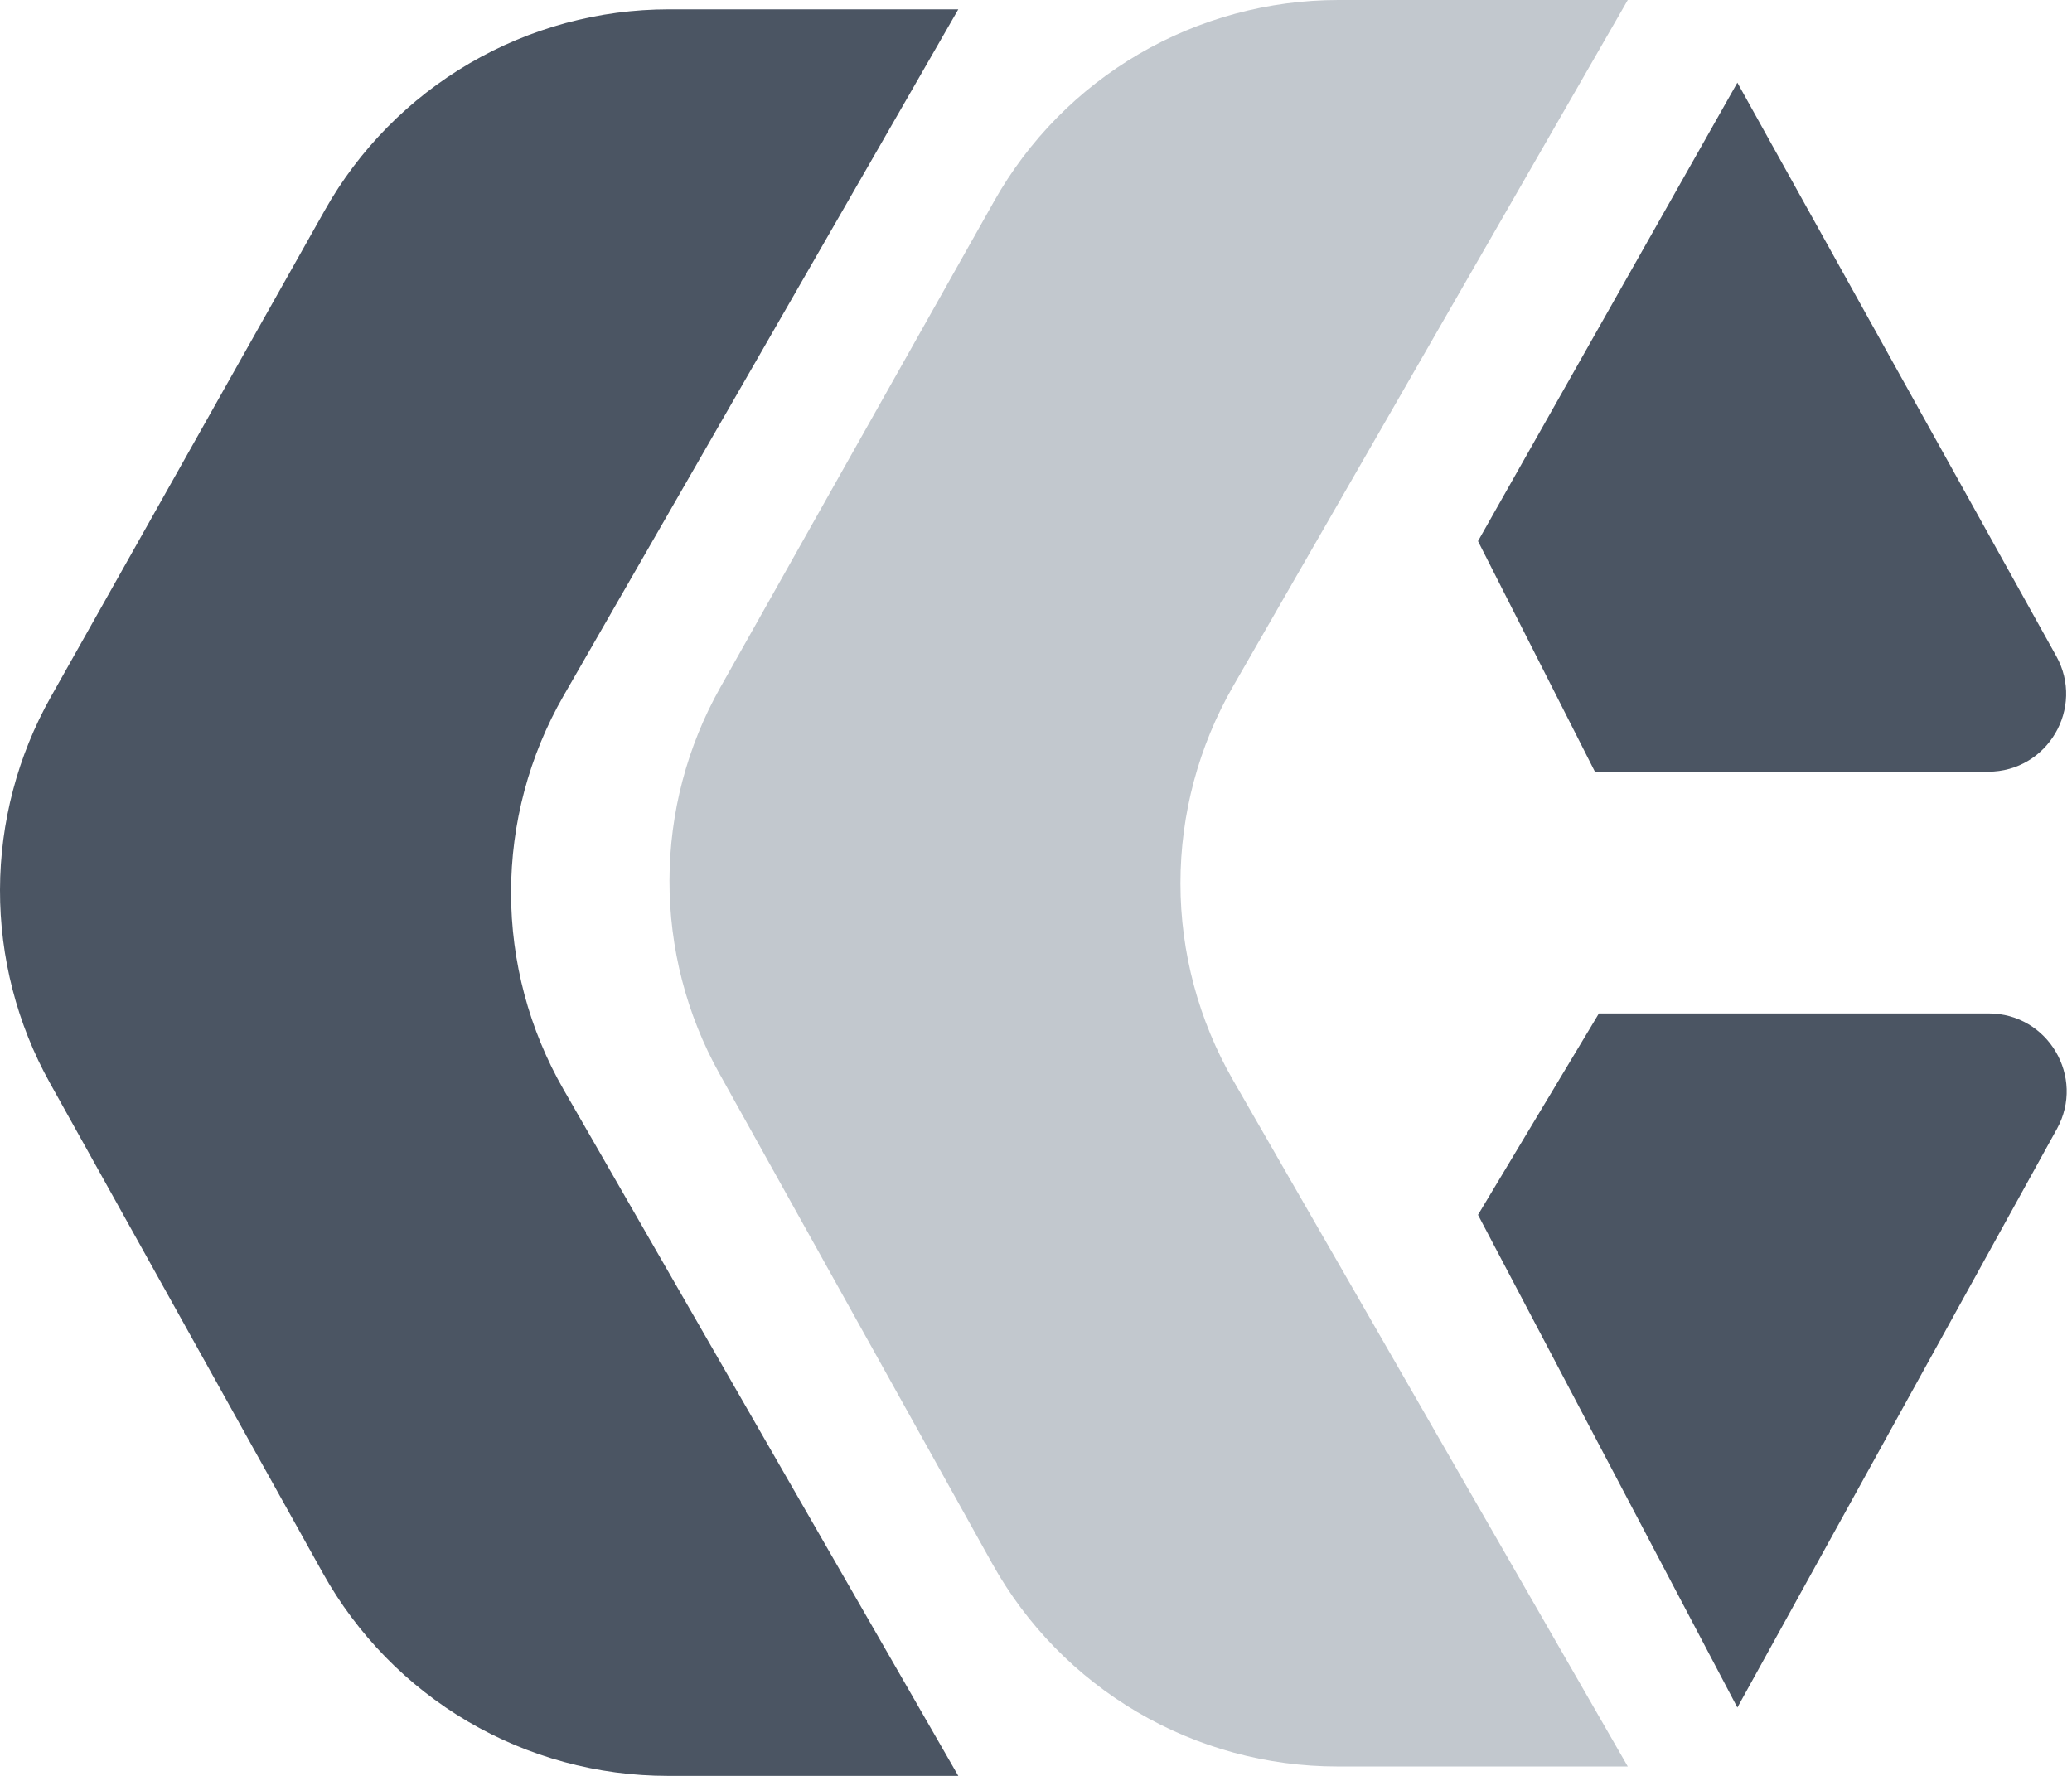
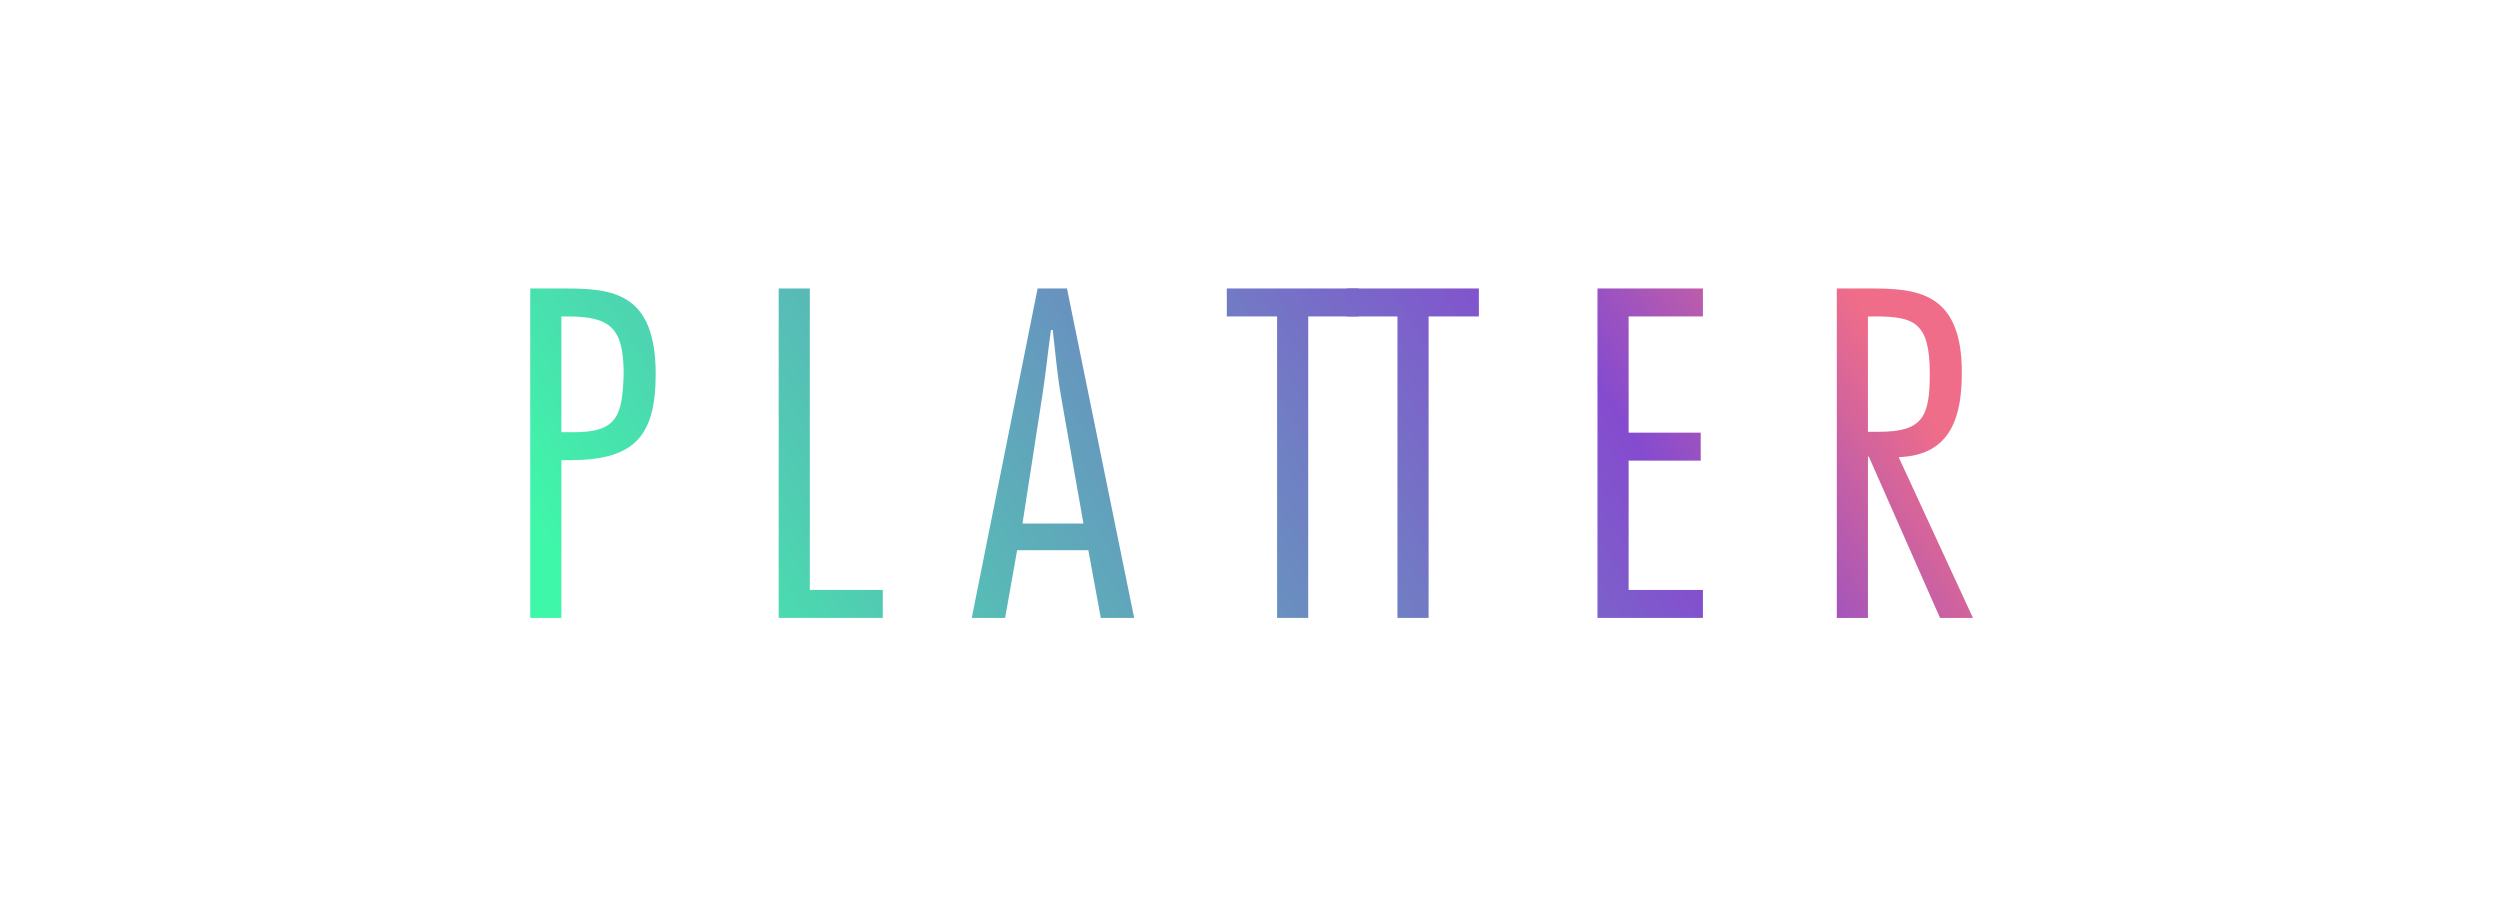
- <svg xmlns="http://www.w3.org/2000/svg" width="28" height="24" viewBox="0 0 28 24" fill="none">
-   <path d="M4.387 2.845L0.687 9.418C0.239 10.214 0.002 11.112 1.43973e-05 12.025C-0.002 12.938 0.23 13.837 0.674 14.635L4.362 21.258C4.825 22.089 5.501 22.782 6.321 23.264C7.141 23.746 8.075 24 9.027 24H12.95L7.616 14.725C7.151 13.915 6.906 12.997 6.906 12.063C6.906 11.129 7.151 10.211 7.616 9.402L12.95 0.126H9.039C8.092 0.126 7.162 0.378 6.345 0.856C5.527 1.334 4.851 2.02 4.387 2.845Z" fill="#4B5563" />
-   <path d="M13.434 2.719L9.733 9.292C9.285 10.088 9.049 10.985 9.047 11.899C9.045 12.812 9.277 13.711 9.721 14.508L13.409 21.132C13.872 21.963 14.548 22.655 15.368 23.137C16.188 23.619 17.122 23.873 18.073 23.873H21.997L16.663 14.598C16.198 13.789 15.952 12.871 15.952 11.937C15.952 11.002 16.198 10.085 16.663 9.275L21.997 1.01138e-07H18.086C17.139 -0 16.209 0.252 15.392 0.729C14.574 1.207 13.898 1.894 13.434 2.719Z" fill="#C2C8CE" />
-   <path d="M19.973 7.313L21.553 10.429H26.867C27.67 10.429 28.177 9.567 27.787 8.866L23.478 1.117L19.973 7.313Z" fill="#4B5563" />
-   <path d="M21.607 13.696L19.973 16.418L23.478 23.076L27.796 15.257C28.183 14.555 27.675 13.696 26.874 13.696H21.607Z" fill="#4B5563" />
+ <svg xmlns="http://www.w3.org/2000/svg" width="230" height="84" viewBox="0 0 514 274" fill="none">
+   <path d="M50.347 185.432V138.098H52.75C71.844 138.098 78.653 131.411 78.653 112.267C78.653 87.879 65.835 86.568 51.415 86.568H41V185.432H50.347ZM50.347 94.96H52.216C65.301 94.96 69.04 98.631 69.04 112.267C68.639 124.986 67.037 129.706 53.952 129.706H50.347V94.96Z" fill="url(#paint0_linear_97_321)" />
+   <path d="M124.905 86.568H115.559V185.432H146.803V177.04H124.905V86.568Z" fill="url(#paint1_linear_97_321)" />
+   <path d="M202.074 86.568H193.261L173.5 185.432H183.514L187.119 165.108H208.483L212.222 185.432H222.236L202.074 86.568ZM188.722 157.11L194.597 119.217C195.665 112.53 196.332 105.711 197.267 99.024H197.801C198.602 105.711 199.136 112.53 200.338 119.217L207.014 157.11H188.722Z" fill="url(#paint2_linear_97_321)" />
+   <path d="M289.562 86.568H250.04V94.96H265.128V185.432H274.474V94.96H289.562V86.568Z" fill="url(#paint3_linear_97_321)" />
+   <path d="M325.686 86.568H286.164V94.96H301.252V185.432H310.598V94.96H325.686V86.568Z" fill="url(#paint4_linear_97_321)" />
+   <path d="M392.921 86.568H361.276V185.432H392.921V177.04H370.623V138.229H392.253V129.837H370.623V94.96H392.921V86.568Z" fill="url(#paint5_linear_97_321)" />
+   <path d="M442.443 185.432V137.049H442.71L464.074 185.432H473.955L451.656 137.18C467.812 136.656 470.616 124.33 470.616 111.743C470.616 87.617 457.131 86.568 443.111 86.568H433.097V185.432H442.443ZM442.443 94.96H444.313C456.196 94.96 461.003 96.533 461.003 112.136C461.003 125.117 458.866 129.575 445.781 129.575H442.443V94.96Z" fill="url(#paint6_linear_97_321)" />
+   <defs>
+     <linearGradient id="paint0_linear_97_321" x1="468.729" y1="135.494" x2="155.273" y2="335.048" gradientUnits="userSpaceOnUse">
+       <stop stop-color="#F06D89" />
+       <stop offset="0.214" stop-color="#854BCF" />
+       <stop offset="1" stop-color="#3FF7A9" />
+     </linearGradient>
+     <linearGradient id="paint1_linear_97_321" x1="468.729" y1="135.494" x2="155.273" y2="335.048" gradientUnits="userSpaceOnUse">
+       <stop stop-color="#F06D89" />
+       <stop offset="0.214" stop-color="#854BCF" />
+       <stop offset="1" stop-color="#3FF7A9" />
+     </linearGradient>
+     <linearGradient id="paint2_linear_97_321" x1="468.729" y1="135.494" x2="155.273" y2="335.048" gradientUnits="userSpaceOnUse">
+       <stop stop-color="#F06D89" />
+       <stop offset="0.214" stop-color="#854BCF" />
+       <stop offset="1" stop-color="#3FF7A9" />
+     </linearGradient>
+     <linearGradient id="paint3_linear_97_321" x1="468.729" y1="135.494" x2="155.273" y2="335.048" gradientUnits="userSpaceOnUse">
+       <stop stop-color="#F06D89" />
+       <stop offset="0.214" stop-color="#854BCF" />
+       <stop offset="1" stop-color="#3FF7A9" />
+     </linearGradient>
+     <linearGradient id="paint4_linear_97_321" x1="468.729" y1="135.494" x2="155.273" y2="335.048" gradientUnits="userSpaceOnUse">
+       <stop stop-color="#F06D89" />
+       <stop offset="0.214" stop-color="#854BCF" />
+       <stop offset="1" stop-color="#3FF7A9" />
+     </linearGradient>
+     <linearGradient id="paint5_linear_97_321" x1="468.729" y1="135.494" x2="155.273" y2="335.048" gradientUnits="userSpaceOnUse">
+       <stop stop-color="#F06D89" />
+       <stop offset="0.214" stop-color="#854BCF" />
+       <stop offset="1" stop-color="#3FF7A9" />
+     </linearGradient>
+     <linearGradient id="paint6_linear_97_321" x1="468.729" y1="135.494" x2="155.273" y2="335.048" gradientUnits="userSpaceOnUse">
+       <stop stop-color="#F06D89" />
+       <stop offset="0.214" stop-color="#854BCF" />
+       <stop offset="1" stop-color="#3FF7A9" />
+     </linearGradient>
+   </defs>
</svg>
